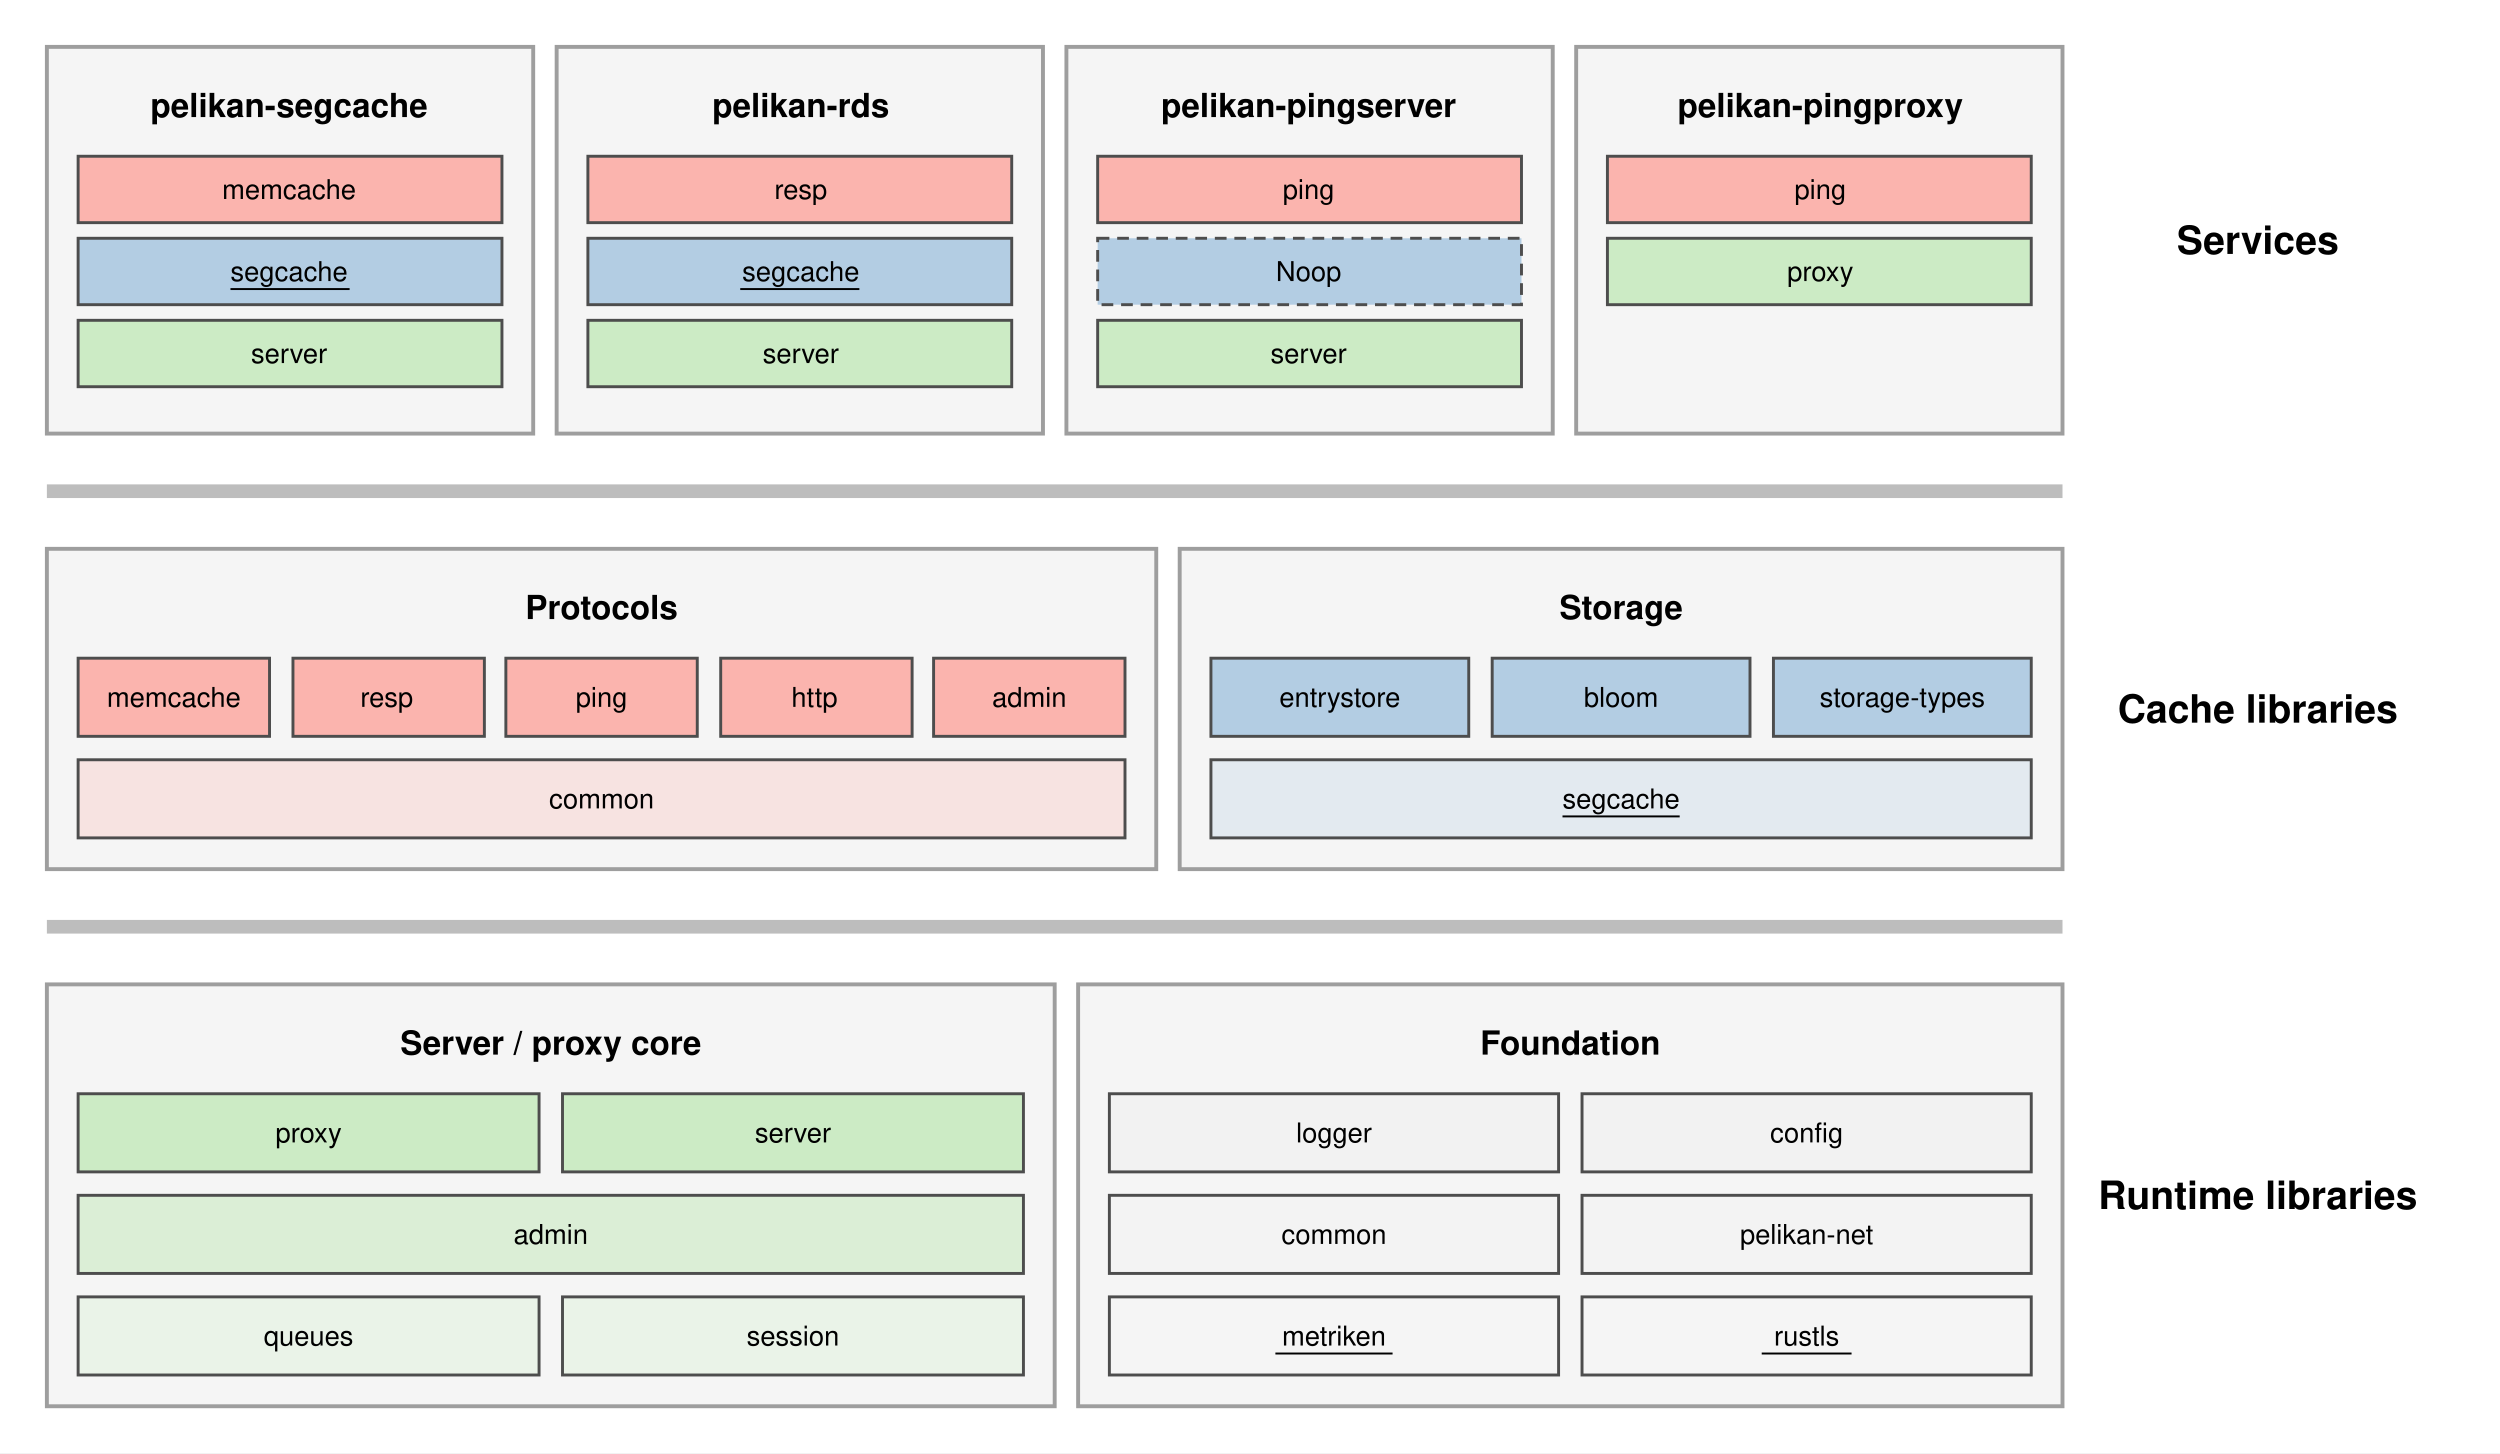
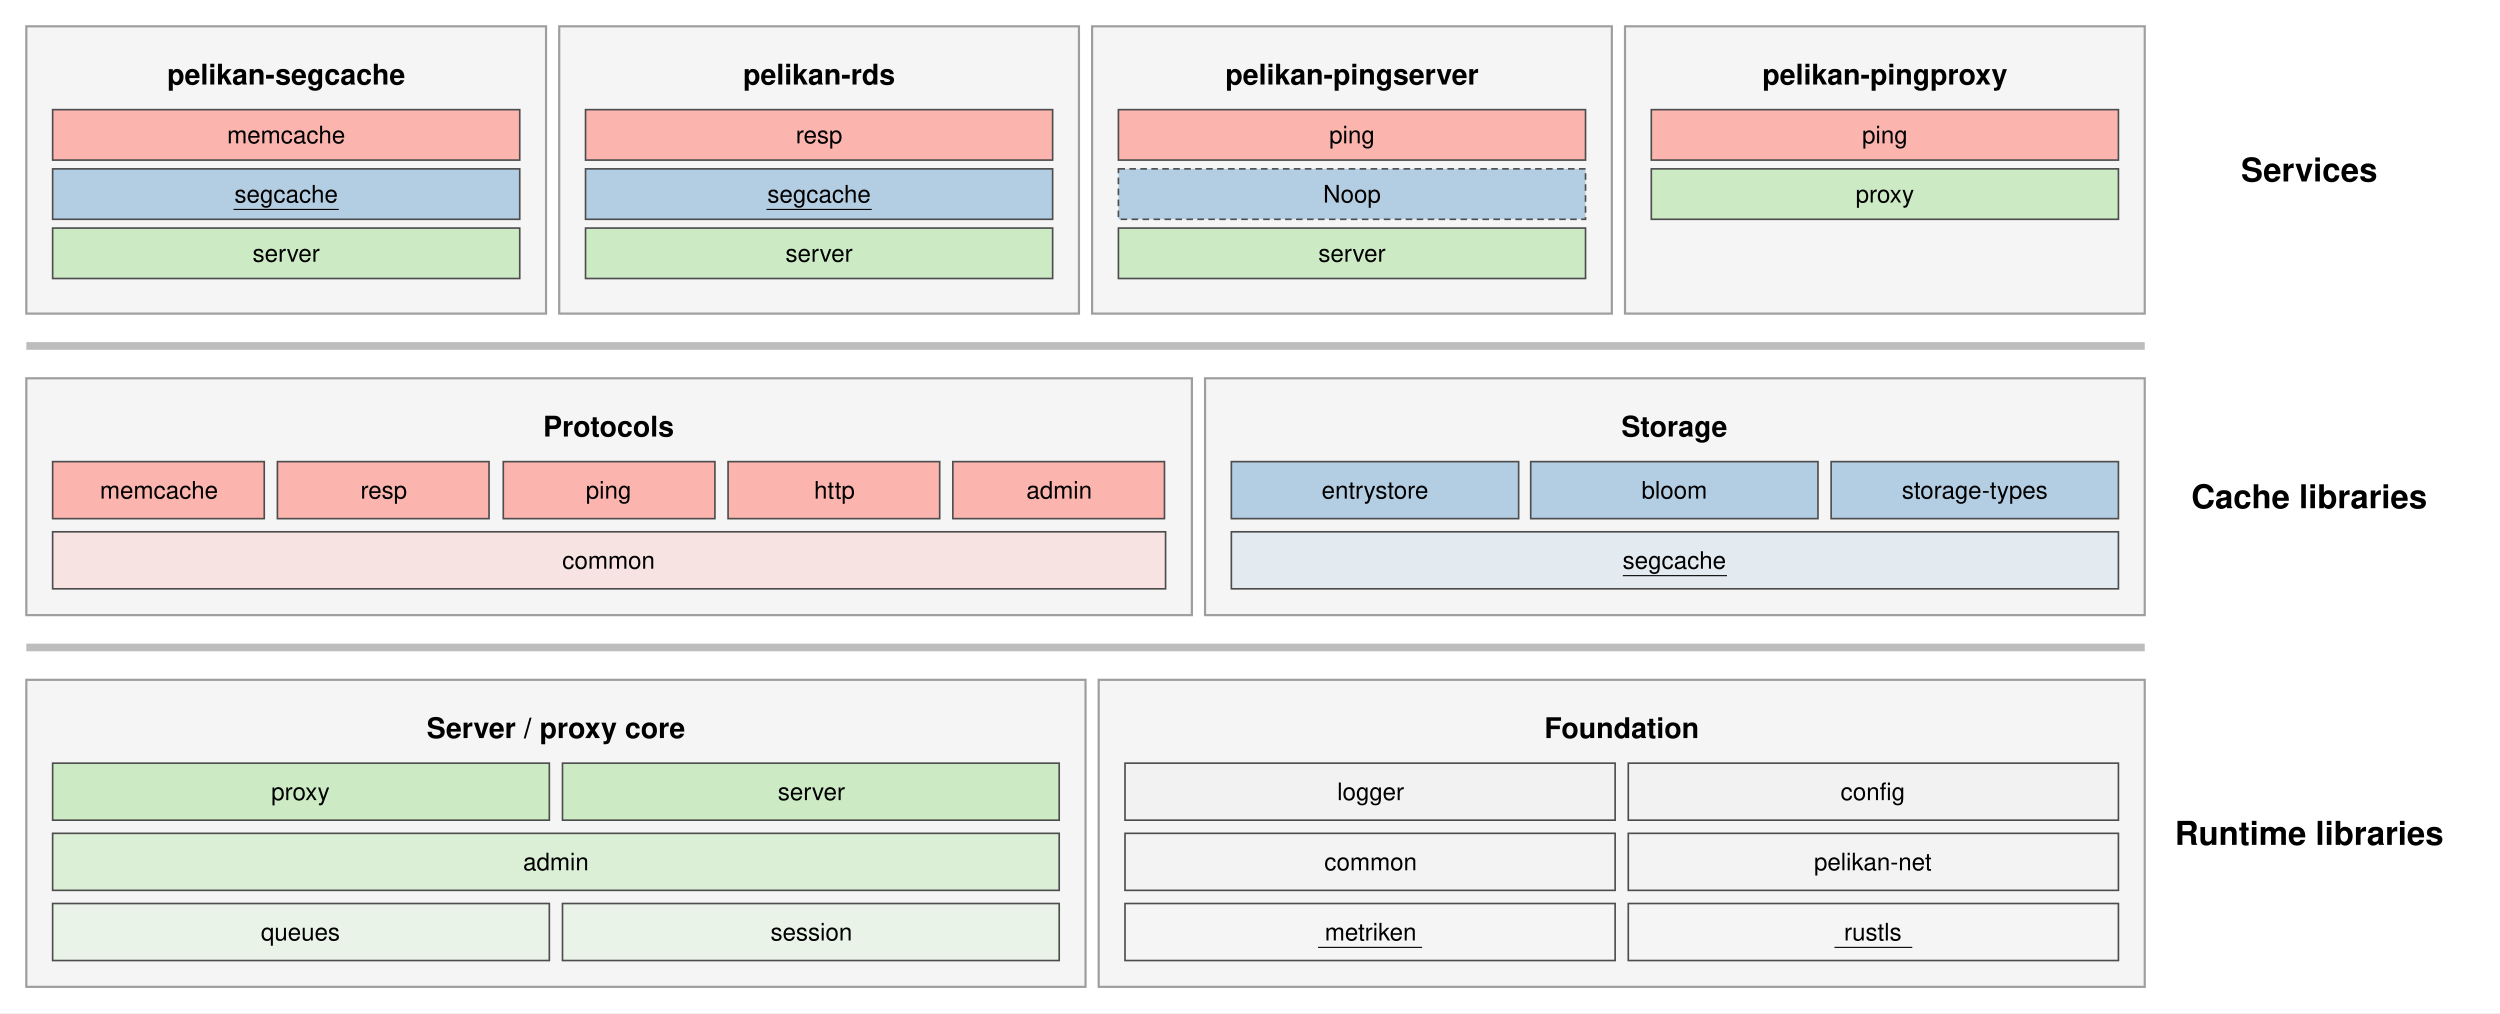
- <svg xmlns="http://www.w3.org/2000/svg" width="1280" height="744" viewBox="0 0 1280 744">
+ <svg xmlns="http://www.w3.org/2000/svg" width="2280" height="924" viewBox="0 0 2280 924">
  <rect width="100%" height="100%" fill="white" />
-   <rect x="24" y="24" width="249" height="198" fill="#F5F5F5" stroke="#9E9E9E" stroke-width="2" rx="0" />
-   <text x="148" y="54" dy="0.35em" font-family="Helvetica, Arial, sans-serif" font-size="17" font-weight="bold" fill="#000" text-anchor="middle">pelikan-segcache</text>
-   <rect x="40" y="80" width="217" height="34" fill="#FBB4AE" stroke="#4D4D4D" stroke-width="1.5" rx="0" />
-   <text x="148" y="97" dy="0.35em" font-family="Helvetica, Arial, sans-serif" font-size="14" font-weight="normal" fill="#000" text-anchor="middle">memcache</text>
-   <rect x="40" y="122" width="217" height="34" fill="#B3CDE3" stroke="#4D4D4D" stroke-width="1.5" rx="0" />
+   <rect x="24" y="24" width="474" height="262" fill="#F5F5F5" stroke="#9E9E9E" stroke-width="2" rx="0" />
+   <text x="261" y="68" dy="0.35em" font-family="Helvetica, Arial, sans-serif" font-size="26" font-weight="bold" fill="#000" text-anchor="middle">pelikan-segcache</text>
+   <rect x="48" y="100" width="426" height="46" fill="#FBB4AE" stroke="#4D4D4D" stroke-width="1.5" rx="0" />
+   <text x="261" y="123" dy="0.35em" font-family="Helvetica, Arial, sans-serif" font-size="22" font-weight="normal" fill="#000" text-anchor="middle">memcache</text>
+   <rect x="48" y="154" width="426" height="46" fill="#B3CDE3" stroke="#4D4D4D" stroke-width="1.5" rx="0" />
  <a href="https://crates.io/crates/segcache" target="_blank">
-     <text x="148" y="139" dy="0.35em" font-family="Helvetica, Arial, sans-serif" font-size="14" font-weight="normal" fill="#000" text-anchor="middle">segcache</text>
-     <line x1="118" y1="148" x2="179" y2="148" stroke="#000" stroke-width="1" />
+     <text x="261" y="177" dy="0.35em" font-family="Helvetica, Arial, sans-serif" font-size="22" font-weight="normal" fill="#000" text-anchor="middle">segcache</text>
+     <line x1="213" y1="191" x2="309" y2="191" stroke="#000" stroke-width="1" />
  </a>
-   <rect x="40" y="164" width="217" height="34" fill="#CCEBC5" stroke="#4D4D4D" stroke-width="1.5" rx="0" />
-   <text x="148" y="181" dy="0.35em" font-family="Helvetica, Arial, sans-serif" font-size="14" font-weight="normal" fill="#000" text-anchor="middle">server</text>
-   <rect x="285" y="24" width="249" height="198" fill="#F5F5F5" stroke="#9E9E9E" stroke-width="2" rx="0" />
-   <text x="410" y="54" dy="0.35em" font-family="Helvetica, Arial, sans-serif" font-size="17" font-weight="bold" fill="#000" text-anchor="middle">pelikan-rds</text>
-   <rect x="301" y="80" width="217" height="34" fill="#FBB4AE" stroke="#4D4D4D" stroke-width="1.5" rx="0" />
-   <text x="410" y="97" dy="0.35em" font-family="Helvetica, Arial, sans-serif" font-size="14" font-weight="normal" fill="#000" text-anchor="middle">resp</text>
-   <rect x="301" y="122" width="217" height="34" fill="#B3CDE3" stroke="#4D4D4D" stroke-width="1.5" rx="0" />
+   <rect x="48" y="208" width="426" height="46" fill="#CCEBC5" stroke="#4D4D4D" stroke-width="1.5" rx="0" />
+   <text x="261" y="231" dy="0.35em" font-family="Helvetica, Arial, sans-serif" font-size="22" font-weight="normal" fill="#000" text-anchor="middle">server</text>
+   <rect x="510" y="24" width="474" height="262" fill="#F5F5F5" stroke="#9E9E9E" stroke-width="2" rx="0" />
+   <text x="747" y="68" dy="0.35em" font-family="Helvetica, Arial, sans-serif" font-size="26" font-weight="bold" fill="#000" text-anchor="middle">pelikan-rds</text>
+   <rect x="534" y="100" width="426" height="46" fill="#FBB4AE" stroke="#4D4D4D" stroke-width="1.5" rx="0" />
+   <text x="747" y="123" dy="0.35em" font-family="Helvetica, Arial, sans-serif" font-size="22" font-weight="normal" fill="#000" text-anchor="middle">resp</text>
+   <rect x="534" y="154" width="426" height="46" fill="#B3CDE3" stroke="#4D4D4D" stroke-width="1.5" rx="0" />
  <a href="https://crates.io/crates/segcache" target="_blank">
-     <text x="410" y="139" dy="0.35em" font-family="Helvetica, Arial, sans-serif" font-size="14" font-weight="normal" fill="#000" text-anchor="middle">segcache</text>
-     <line x1="379" y1="148" x2="440" y2="148" stroke="#000" stroke-width="1" />
+     <text x="747" y="177" dy="0.35em" font-family="Helvetica, Arial, sans-serif" font-size="22" font-weight="normal" fill="#000" text-anchor="middle">segcache</text>
+     <line x1="699" y1="191" x2="795" y2="191" stroke="#000" stroke-width="1" />
  </a>
-   <rect x="301" y="164" width="217" height="34" fill="#CCEBC5" stroke="#4D4D4D" stroke-width="1.5" rx="0" />
-   <text x="410" y="181" dy="0.35em" font-family="Helvetica, Arial, sans-serif" font-size="14" font-weight="normal" fill="#000" text-anchor="middle">server</text>
-   <rect x="546" y="24" width="249" height="198" fill="#F5F5F5" stroke="#9E9E9E" stroke-width="2" rx="0" />
-   <text x="670" y="54" dy="0.35em" font-family="Helvetica, Arial, sans-serif" font-size="17" font-weight="bold" fill="#000" text-anchor="middle">pelikan-pingserver</text>
-   <rect x="562" y="80" width="217" height="34" fill="#FBB4AE" stroke="#4D4D4D" stroke-width="1.5" rx="0" />
-   <text x="670" y="97" dy="0.35em" font-family="Helvetica, Arial, sans-serif" font-size="14" font-weight="normal" fill="#000" text-anchor="middle">ping</text>
-   <rect x="562" y="122" width="217" height="34" fill="#B3CDE3" stroke="#4D4D4D" stroke-width="1.5" rx="0" stroke-dasharray="6,4" />
-   <text x="670" y="139" dy="0.35em" font-family="Helvetica, Arial, sans-serif" font-size="14" font-weight="normal" fill="#000" text-anchor="middle">Noop</text>
-   <rect x="562" y="164" width="217" height="34" fill="#CCEBC5" stroke="#4D4D4D" stroke-width="1.5" rx="0" />
-   <text x="670" y="181" dy="0.35em" font-family="Helvetica, Arial, sans-serif" font-size="14" font-weight="normal" fill="#000" text-anchor="middle">server</text>
-   <rect x="807" y="24" width="249" height="198" fill="#F5F5F5" stroke="#9E9E9E" stroke-width="2" rx="0" />
-   <text x="932" y="54" dy="0.35em" font-family="Helvetica, Arial, sans-serif" font-size="17" font-weight="bold" fill="#000" text-anchor="middle">pelikan-pingproxy</text>
-   <rect x="823" y="80" width="217" height="34" fill="#FBB4AE" stroke="#4D4D4D" stroke-width="1.5" rx="0" />
-   <text x="932" y="97" dy="0.35em" font-family="Helvetica, Arial, sans-serif" font-size="14" font-weight="normal" fill="#000" text-anchor="middle">ping</text>
-   <rect x="823" y="122" width="217" height="34" fill="#CCEBC5" stroke="#4D4D4D" stroke-width="1.5" rx="0" />
-   <text x="932" y="139" dy="0.35em" font-family="Helvetica, Arial, sans-serif" font-size="14" font-weight="normal" fill="#000" text-anchor="middle">proxy</text>
-   <text x="1156" y="123" dy="0.35em" font-family="Helvetica, Arial, sans-serif" font-size="20" font-weight="bold" fill="#000" text-anchor="middle">Services</text>
-   <rect x="24" y="248" width="1032" height="7" fill="#BDBDBD" stroke="none" stroke-width="0" rx="0" />
-   <rect x="24" y="281" width="568" height="164" fill="#F5F5F5" stroke="#9E9E9E" stroke-width="2" rx="0" />
-   <text x="308" y="311" dy="0.35em" font-family="Helvetica, Arial, sans-serif" font-size="17" font-weight="bold" fill="#000" text-anchor="middle">Protocols</text>
-   <rect x="40" y="337" width="98" height="40" fill="#FBB4AE" stroke="#4D4D4D" stroke-width="1.5" rx="0" />
-   <text x="89" y="357" dy="0.35em" font-family="Helvetica, Arial, sans-serif" font-size="14" font-weight="normal" fill="#000" text-anchor="middle">memcache</text>
-   <rect x="150" y="337" width="98" height="40" fill="#FBB4AE" stroke="#4D4D4D" stroke-width="1.5" rx="0" />
-   <text x="198" y="357" dy="0.35em" font-family="Helvetica, Arial, sans-serif" font-size="14" font-weight="normal" fill="#000" text-anchor="middle">resp</text>
-   <rect x="259" y="337" width="98" height="40" fill="#FBB4AE" stroke="#4D4D4D" stroke-width="1.5" rx="0" />
-   <text x="308" y="357" dy="0.35em" font-family="Helvetica, Arial, sans-serif" font-size="14" font-weight="normal" fill="#000" text-anchor="middle">ping</text>
-   <rect x="369" y="337" width="98" height="40" fill="#FBB4AE" stroke="#4D4D4D" stroke-width="1.5" rx="0" />
-   <text x="417" y="357" dy="0.35em" font-family="Helvetica, Arial, sans-serif" font-size="14" font-weight="normal" fill="#000" text-anchor="middle">http</text>
-   <rect x="478" y="337" width="98" height="40" fill="#FBB4AE" stroke="#4D4D4D" stroke-width="1.5" rx="0" />
-   <text x="527" y="357" dy="0.35em" font-family="Helvetica, Arial, sans-serif" font-size="14" font-weight="normal" fill="#000" text-anchor="middle">admin</text>
-   <rect x="40" y="389" width="536" height="40" fill="#FBB4AE" stroke="#4D4D4D" stroke-width="1.5" rx="0" fill-opacity="0.28" />
-   <text x="308" y="409" dy="0.35em" font-family="Helvetica, Arial, sans-serif" font-size="14" font-weight="normal" fill="#000" text-anchor="middle">common</text>
-   <rect x="604" y="281" width="452" height="164" fill="#F5F5F5" stroke="#9E9E9E" stroke-width="2" rx="0" />
-   <text x="830" y="311" dy="0.35em" font-family="Helvetica, Arial, sans-serif" font-size="17" font-weight="bold" fill="#000" text-anchor="middle">Storage</text>
-   <rect x="620" y="337" width="132" height="40" fill="#B3CDE3" stroke="#4D4D4D" stroke-width="1.5" rx="0" />
-   <text x="686" y="357" dy="0.35em" font-family="Helvetica, Arial, sans-serif" font-size="14" font-weight="normal" fill="#000" text-anchor="middle">entrystore</text>
-   <rect x="764" y="337" width="132" height="40" fill="#B3CDE3" stroke="#4D4D4D" stroke-width="1.5" rx="0" />
-   <text x="830" y="357" dy="0.35em" font-family="Helvetica, Arial, sans-serif" font-size="14" font-weight="normal" fill="#000" text-anchor="middle">bloom</text>
-   <rect x="908" y="337" width="132" height="40" fill="#B3CDE3" stroke="#4D4D4D" stroke-width="1.5" rx="0" />
-   <text x="974" y="357" dy="0.35em" font-family="Helvetica, Arial, sans-serif" font-size="14" font-weight="normal" fill="#000" text-anchor="middle">storage-types</text>
-   <rect x="620" y="389" width="420" height="40" fill="#B3CDE3" stroke="#4D4D4D" stroke-width="1.5" rx="0" fill-opacity="0.28" />
+   <rect x="534" y="208" width="426" height="46" fill="#CCEBC5" stroke="#4D4D4D" stroke-width="1.5" rx="0" />
+   <text x="747" y="231" dy="0.35em" font-family="Helvetica, Arial, sans-serif" font-size="22" font-weight="normal" fill="#000" text-anchor="middle">server</text>
+   <rect x="996" y="24" width="474" height="262" fill="#F5F5F5" stroke="#9E9E9E" stroke-width="2" rx="0" />
+   <text x="1233" y="68" dy="0.35em" font-family="Helvetica, Arial, sans-serif" font-size="26" font-weight="bold" fill="#000" text-anchor="middle">pelikan-pingserver</text>
+   <rect x="1020" y="100" width="426" height="46" fill="#FBB4AE" stroke="#4D4D4D" stroke-width="1.5" rx="0" />
+   <text x="1233" y="123" dy="0.35em" font-family="Helvetica, Arial, sans-serif" font-size="22" font-weight="normal" fill="#000" text-anchor="middle">ping</text>
+   <rect x="1020" y="154" width="426" height="46" fill="#B3CDE3" stroke="#4D4D4D" stroke-width="1.5" rx="0" stroke-dasharray="6,4" />
+   <text x="1233" y="177" dy="0.35em" font-family="Helvetica, Arial, sans-serif" font-size="22" font-weight="normal" fill="#000" text-anchor="middle">Noop</text>
+   <rect x="1020" y="208" width="426" height="46" fill="#CCEBC5" stroke="#4D4D4D" stroke-width="1.5" rx="0" />
+   <text x="1233" y="231" dy="0.35em" font-family="Helvetica, Arial, sans-serif" font-size="22" font-weight="normal" fill="#000" text-anchor="middle">server</text>
+   <rect x="1482" y="24" width="474" height="262" fill="#F5F5F5" stroke="#9E9E9E" stroke-width="2" rx="0" />
+   <text x="1719" y="68" dy="0.35em" font-family="Helvetica, Arial, sans-serif" font-size="26" font-weight="bold" fill="#000" text-anchor="middle">pelikan-pingproxy</text>
+   <rect x="1506" y="100" width="426" height="46" fill="#FBB4AE" stroke="#4D4D4D" stroke-width="1.5" rx="0" />
+   <text x="1719" y="123" dy="0.35em" font-family="Helvetica, Arial, sans-serif" font-size="22" font-weight="normal" fill="#000" text-anchor="middle">ping</text>
+   <rect x="1506" y="154" width="426" height="46" fill="#CCEBC5" stroke="#4D4D4D" stroke-width="1.5" rx="0" />
+   <text x="1719" y="177" dy="0.35em" font-family="Helvetica, Arial, sans-serif" font-size="22" font-weight="normal" fill="#000" text-anchor="middle">proxy</text>
+   <text x="2106" y="155" dy="0.35em" font-family="Helvetica, Arial, sans-serif" font-size="30" font-weight="bold" fill="#000" text-anchor="middle">Services</text>
+   <rect x="24" y="312" width="1932" height="7" fill="#BDBDBD" stroke="none" stroke-width="0" rx="0" />
+   <rect x="24" y="345" width="1063" height="216" fill="#F5F5F5" stroke="#9E9E9E" stroke-width="2" rx="0" />
+   <text x="555" y="389" dy="0.35em" font-family="Helvetica, Arial, sans-serif" font-size="26" font-weight="bold" fill="#000" text-anchor="middle">Protocols</text>
+   <rect x="48" y="421" width="193" height="52" fill="#FBB4AE" stroke="#4D4D4D" stroke-width="1.5" rx="0" />
+   <text x="145" y="447" dy="0.35em" font-family="Helvetica, Arial, sans-serif" font-size="22" font-weight="normal" fill="#000" text-anchor="middle">memcache</text>
+   <rect x="253" y="421" width="193" height="52" fill="#FBB4AE" stroke="#4D4D4D" stroke-width="1.5" rx="0" />
+   <text x="350" y="447" dy="0.35em" font-family="Helvetica, Arial, sans-serif" font-size="22" font-weight="normal" fill="#000" text-anchor="middle">resp</text>
+   <rect x="459" y="421" width="193" height="52" fill="#FBB4AE" stroke="#4D4D4D" stroke-width="1.5" rx="0" />
+   <text x="555" y="447" dy="0.35em" font-family="Helvetica, Arial, sans-serif" font-size="22" font-weight="normal" fill="#000" text-anchor="middle">ping</text>
+   <rect x="664" y="421" width="193" height="52" fill="#FBB4AE" stroke="#4D4D4D" stroke-width="1.5" rx="0" />
+   <text x="761" y="447" dy="0.35em" font-family="Helvetica, Arial, sans-serif" font-size="22" font-weight="normal" fill="#000" text-anchor="middle">http</text>
+   <rect x="869" y="421" width="193" height="52" fill="#FBB4AE" stroke="#4D4D4D" stroke-width="1.5" rx="0" />
+   <text x="966" y="447" dy="0.35em" font-family="Helvetica, Arial, sans-serif" font-size="22" font-weight="normal" fill="#000" text-anchor="middle">admin</text>
+   <rect x="48" y="485" width="1015" height="52" fill="#FBB4AE" stroke="#4D4D4D" stroke-width="1.5" rx="0" fill-opacity="0.28" />
+   <text x="555" y="511" dy="0.35em" font-family="Helvetica, Arial, sans-serif" font-size="22" font-weight="normal" fill="#000" text-anchor="middle">common</text>
+   <rect x="1099" y="345" width="857" height="216" fill="#F5F5F5" stroke="#9E9E9E" stroke-width="2" rx="0" />
+   <text x="1527" y="389" dy="0.35em" font-family="Helvetica, Arial, sans-serif" font-size="26" font-weight="bold" fill="#000" text-anchor="middle">Storage</text>
+   <rect x="1123" y="421" width="262" height="52" fill="#B3CDE3" stroke="#4D4D4D" stroke-width="1.5" rx="0" />
+   <text x="1254" y="447" dy="0.35em" font-family="Helvetica, Arial, sans-serif" font-size="22" font-weight="normal" fill="#000" text-anchor="middle">entrystore</text>
+   <rect x="1396" y="421" width="262" height="52" fill="#B3CDE3" stroke="#4D4D4D" stroke-width="1.5" rx="0" />
+   <text x="1527" y="447" dy="0.35em" font-family="Helvetica, Arial, sans-serif" font-size="22" font-weight="normal" fill="#000" text-anchor="middle">bloom</text>
+   <rect x="1670" y="421" width="262" height="52" fill="#B3CDE3" stroke="#4D4D4D" stroke-width="1.5" rx="0" />
+   <text x="1801" y="447" dy="0.35em" font-family="Helvetica, Arial, sans-serif" font-size="22" font-weight="normal" fill="#000" text-anchor="middle">storage-types</text>
+   <rect x="1123" y="485" width="809" height="52" fill="#B3CDE3" stroke="#4D4D4D" stroke-width="1.5" rx="0" fill-opacity="0.28" />
  <a href="https://crates.io/crates/segcache" target="_blank">
-     <text x="830" y="409" dy="0.35em" font-family="Helvetica, Arial, sans-serif" font-size="14" font-weight="normal" fill="#000" text-anchor="middle">segcache</text>
-     <line x1="800" y1="418" x2="860" y2="418" stroke="#000" stroke-width="1" />
+     <text x="1527" y="511" dy="0.35em" font-family="Helvetica, Arial, sans-serif" font-size="22" font-weight="normal" fill="#000" text-anchor="middle">segcache</text>
+     <line x1="1480" y1="525" x2="1575" y2="525" stroke="#000" stroke-width="1" />
  </a>
-   <text x="1156" y="363" dy="0.35em" font-family="Helvetica, Arial, sans-serif" font-size="20" font-weight="bold" fill="#000" text-anchor="middle">Cache libraries</text>
-   <rect x="24" y="471" width="1032" height="7" fill="#BDBDBD" stroke="none" stroke-width="0" rx="0" />
-   <rect x="24" y="504" width="516" height="216" fill="#F5F5F5" stroke="#9E9E9E" stroke-width="2" rx="0" />
-   <text x="282" y="534" dy="0.35em" font-family="Helvetica, Arial, sans-serif" font-size="17" font-weight="bold" fill="#000" text-anchor="middle">Server / proxy core</text>
-   <rect x="40" y="560" width="236" height="40" fill="#CCEBC5" stroke="#4D4D4D" stroke-width="1.5" rx="0" />
-   <text x="158" y="580" dy="0.35em" font-family="Helvetica, Arial, sans-serif" font-size="14" font-weight="normal" fill="#000" text-anchor="middle">proxy</text>
-   <rect x="288" y="560" width="236" height="40" fill="#CCEBC5" stroke="#4D4D4D" stroke-width="1.5" rx="0" />
-   <text x="406" y="580" dy="0.35em" font-family="Helvetica, Arial, sans-serif" font-size="14" font-weight="normal" fill="#000" text-anchor="middle">server</text>
-   <rect x="40" y="612" width="484" height="40" fill="#CCEBC5" stroke="#4D4D4D" stroke-width="1.5" rx="0" fill-opacity="0.64" />
-   <text x="282" y="632" dy="0.35em" font-family="Helvetica, Arial, sans-serif" font-size="14" font-weight="normal" fill="#000" text-anchor="middle">admin</text>
-   <rect x="40" y="664" width="236" height="40" fill="#CCEBC5" stroke="#4D4D4D" stroke-width="1.5" rx="0" fill-opacity="0.28" />
-   <text x="158" y="684" dy="0.35em" font-family="Helvetica, Arial, sans-serif" font-size="14" font-weight="normal" fill="#000" text-anchor="middle">queues</text>
-   <rect x="288" y="664" width="236" height="40" fill="#CCEBC5" stroke="#4D4D4D" stroke-width="1.5" rx="0" fill-opacity="0.28" />
-   <text x="406" y="684" dy="0.35em" font-family="Helvetica, Arial, sans-serif" font-size="14" font-weight="normal" fill="#000" text-anchor="middle">session</text>
-   <rect x="552" y="504" width="504" height="216" fill="#F5F5F5" stroke="#9E9E9E" stroke-width="2" rx="0" />
-   <text x="804" y="534" dy="0.35em" font-family="Helvetica, Arial, sans-serif" font-size="17" font-weight="bold" fill="#000" text-anchor="middle">Foundation</text>
-   <rect x="568" y="560" width="230" height="40" fill="#F2F2F2" stroke="#4D4D4D" stroke-width="1.5" rx="0" />
-   <text x="683" y="580" dy="0.35em" font-family="Helvetica, Arial, sans-serif" font-size="14" font-weight="normal" fill="#000" text-anchor="middle">logger</text>
-   <rect x="810" y="560" width="230" height="40" fill="#F2F2F2" stroke="#4D4D4D" stroke-width="1.5" rx="0" />
-   <text x="925" y="580" dy="0.35em" font-family="Helvetica, Arial, sans-serif" font-size="14" font-weight="normal" fill="#000" text-anchor="middle">config</text>
-   <rect x="568" y="612" width="230" height="40" fill="#F2F2F2" stroke="#4D4D4D" stroke-width="1.5" rx="0" fill-opacity="0.64" />
-   <text x="683" y="632" dy="0.35em" font-family="Helvetica, Arial, sans-serif" font-size="14" font-weight="normal" fill="#000" text-anchor="middle">common</text>
-   <rect x="810" y="612" width="230" height="40" fill="#F2F2F2" stroke="#4D4D4D" stroke-width="1.5" rx="0" fill-opacity="0.64" />
-   <text x="925" y="632" dy="0.35em" font-family="Helvetica, Arial, sans-serif" font-size="14" font-weight="normal" fill="#000" text-anchor="middle">pelikan-net</text>
-   <rect x="568" y="664" width="230" height="40" fill="#F2F2F2" stroke="#4D4D4D" stroke-width="1.5" rx="0" fill-opacity="0.28" />
+   <text x="2106" y="453" dy="0.35em" font-family="Helvetica, Arial, sans-serif" font-size="30" font-weight="bold" fill="#000" text-anchor="middle">Cache libraries</text>
+   <rect x="24" y="587" width="1932" height="7" fill="#BDBDBD" stroke="none" stroke-width="0" rx="0" />
+   <rect x="24" y="620" width="966" height="280" fill="#F5F5F5" stroke="#9E9E9E" stroke-width="2" rx="0" />
+   <text x="507" y="664" dy="0.35em" font-family="Helvetica, Arial, sans-serif" font-size="26" font-weight="bold" fill="#000" text-anchor="middle">Server / proxy core</text>
+   <rect x="48" y="696" width="453" height="52" fill="#CCEBC5" stroke="#4D4D4D" stroke-width="1.5" rx="0" />
+   <text x="274" y="722" dy="0.35em" font-family="Helvetica, Arial, sans-serif" font-size="22" font-weight="normal" fill="#000" text-anchor="middle">proxy</text>
+   <rect x="513" y="696" width="453" height="52" fill="#CCEBC5" stroke="#4D4D4D" stroke-width="1.5" rx="0" />
+   <text x="740" y="722" dy="0.35em" font-family="Helvetica, Arial, sans-serif" font-size="22" font-weight="normal" fill="#000" text-anchor="middle">server</text>
+   <rect x="48" y="760" width="918" height="52" fill="#CCEBC5" stroke="#4D4D4D" stroke-width="1.5" rx="0" fill-opacity="0.64" />
+   <text x="507" y="786" dy="0.35em" font-family="Helvetica, Arial, sans-serif" font-size="22" font-weight="normal" fill="#000" text-anchor="middle">admin</text>
+   <rect x="48" y="824" width="453" height="52" fill="#CCEBC5" stroke="#4D4D4D" stroke-width="1.5" rx="0" fill-opacity="0.28" />
+   <text x="274" y="850" dy="0.35em" font-family="Helvetica, Arial, sans-serif" font-size="22" font-weight="normal" fill="#000" text-anchor="middle">queues</text>
+   <rect x="513" y="824" width="453" height="52" fill="#CCEBC5" stroke="#4D4D4D" stroke-width="1.5" rx="0" fill-opacity="0.28" />
+   <text x="740" y="850" dy="0.35em" font-family="Helvetica, Arial, sans-serif" font-size="22" font-weight="normal" fill="#000" text-anchor="middle">session</text>
+   <rect x="1002" y="620" width="954" height="280" fill="#F5F5F5" stroke="#9E9E9E" stroke-width="2" rx="0" />
+   <text x="1479" y="664" dy="0.35em" font-family="Helvetica, Arial, sans-serif" font-size="26" font-weight="bold" fill="#000" text-anchor="middle">Foundation</text>
+   <rect x="1026" y="696" width="447" height="52" fill="#F2F2F2" stroke="#4D4D4D" stroke-width="1.5" rx="0" />
+   <text x="1250" y="722" dy="0.35em" font-family="Helvetica, Arial, sans-serif" font-size="22" font-weight="normal" fill="#000" text-anchor="middle">logger</text>
+   <rect x="1485" y="696" width="447" height="52" fill="#F2F2F2" stroke="#4D4D4D" stroke-width="1.5" rx="0" />
+   <text x="1708" y="722" dy="0.35em" font-family="Helvetica, Arial, sans-serif" font-size="22" font-weight="normal" fill="#000" text-anchor="middle">config</text>
+   <rect x="1026" y="760" width="447" height="52" fill="#F2F2F2" stroke="#4D4D4D" stroke-width="1.5" rx="0" fill-opacity="0.64" />
+   <text x="1250" y="786" dy="0.35em" font-family="Helvetica, Arial, sans-serif" font-size="22" font-weight="normal" fill="#000" text-anchor="middle">common</text>
+   <rect x="1485" y="760" width="447" height="52" fill="#F2F2F2" stroke="#4D4D4D" stroke-width="1.5" rx="0" fill-opacity="0.64" />
+   <text x="1708" y="786" dy="0.35em" font-family="Helvetica, Arial, sans-serif" font-size="22" font-weight="normal" fill="#000" text-anchor="middle">pelikan-net</text>
+   <rect x="1026" y="824" width="447" height="52" fill="#F2F2F2" stroke="#4D4D4D" stroke-width="1.5" rx="0" fill-opacity="0.28" />
  <a href="https://crates.io/crates/metriken" target="_blank">
-     <text x="683" y="684" dy="0.35em" font-family="Helvetica, Arial, sans-serif" font-size="14" font-weight="normal" fill="#000" text-anchor="middle">metriken</text>
-     <line x1="653" y1="693" x2="713" y2="693" stroke="#000" stroke-width="1" />
+     <text x="1250" y="850" dy="0.35em" font-family="Helvetica, Arial, sans-serif" font-size="22" font-weight="normal" fill="#000" text-anchor="middle">metriken</text>
+     <line x1="1202" y1="864" x2="1297" y2="864" stroke="#000" stroke-width="1" />
  </a>
-   <rect x="810" y="664" width="230" height="40" fill="#F2F2F2" stroke="#4D4D4D" stroke-width="1.5" rx="0" fill-opacity="0.28" />
+   <rect x="1485" y="824" width="447" height="52" fill="#F2F2F2" stroke="#4D4D4D" stroke-width="1.5" rx="0" fill-opacity="0.28" />
  <a href="https://crates.io/crates/rustls" target="_blank">
-     <text x="925" y="684" dy="0.35em" font-family="Helvetica, Arial, sans-serif" font-size="14" font-weight="normal" fill="#000" text-anchor="middle">rustls</text>
-     <line x1="902" y1="693" x2="948" y2="693" stroke="#000" stroke-width="1" />
+     <text x="1708" y="850" dy="0.35em" font-family="Helvetica, Arial, sans-serif" font-size="22" font-weight="normal" fill="#000" text-anchor="middle">rustls</text>
+     <line x1="1673" y1="864" x2="1744" y2="864" stroke="#000" stroke-width="1" />
  </a>
-   <text x="1156" y="612" dy="0.35em" font-family="Helvetica, Arial, sans-serif" font-size="20" font-weight="bold" fill="#000" text-anchor="middle">Runtime libraries</text>
+   <text x="2106" y="760" dy="0.35em" font-family="Helvetica, Arial, sans-serif" font-size="30" font-weight="bold" fill="#000" text-anchor="middle">Runtime libraries</text>
</svg>
